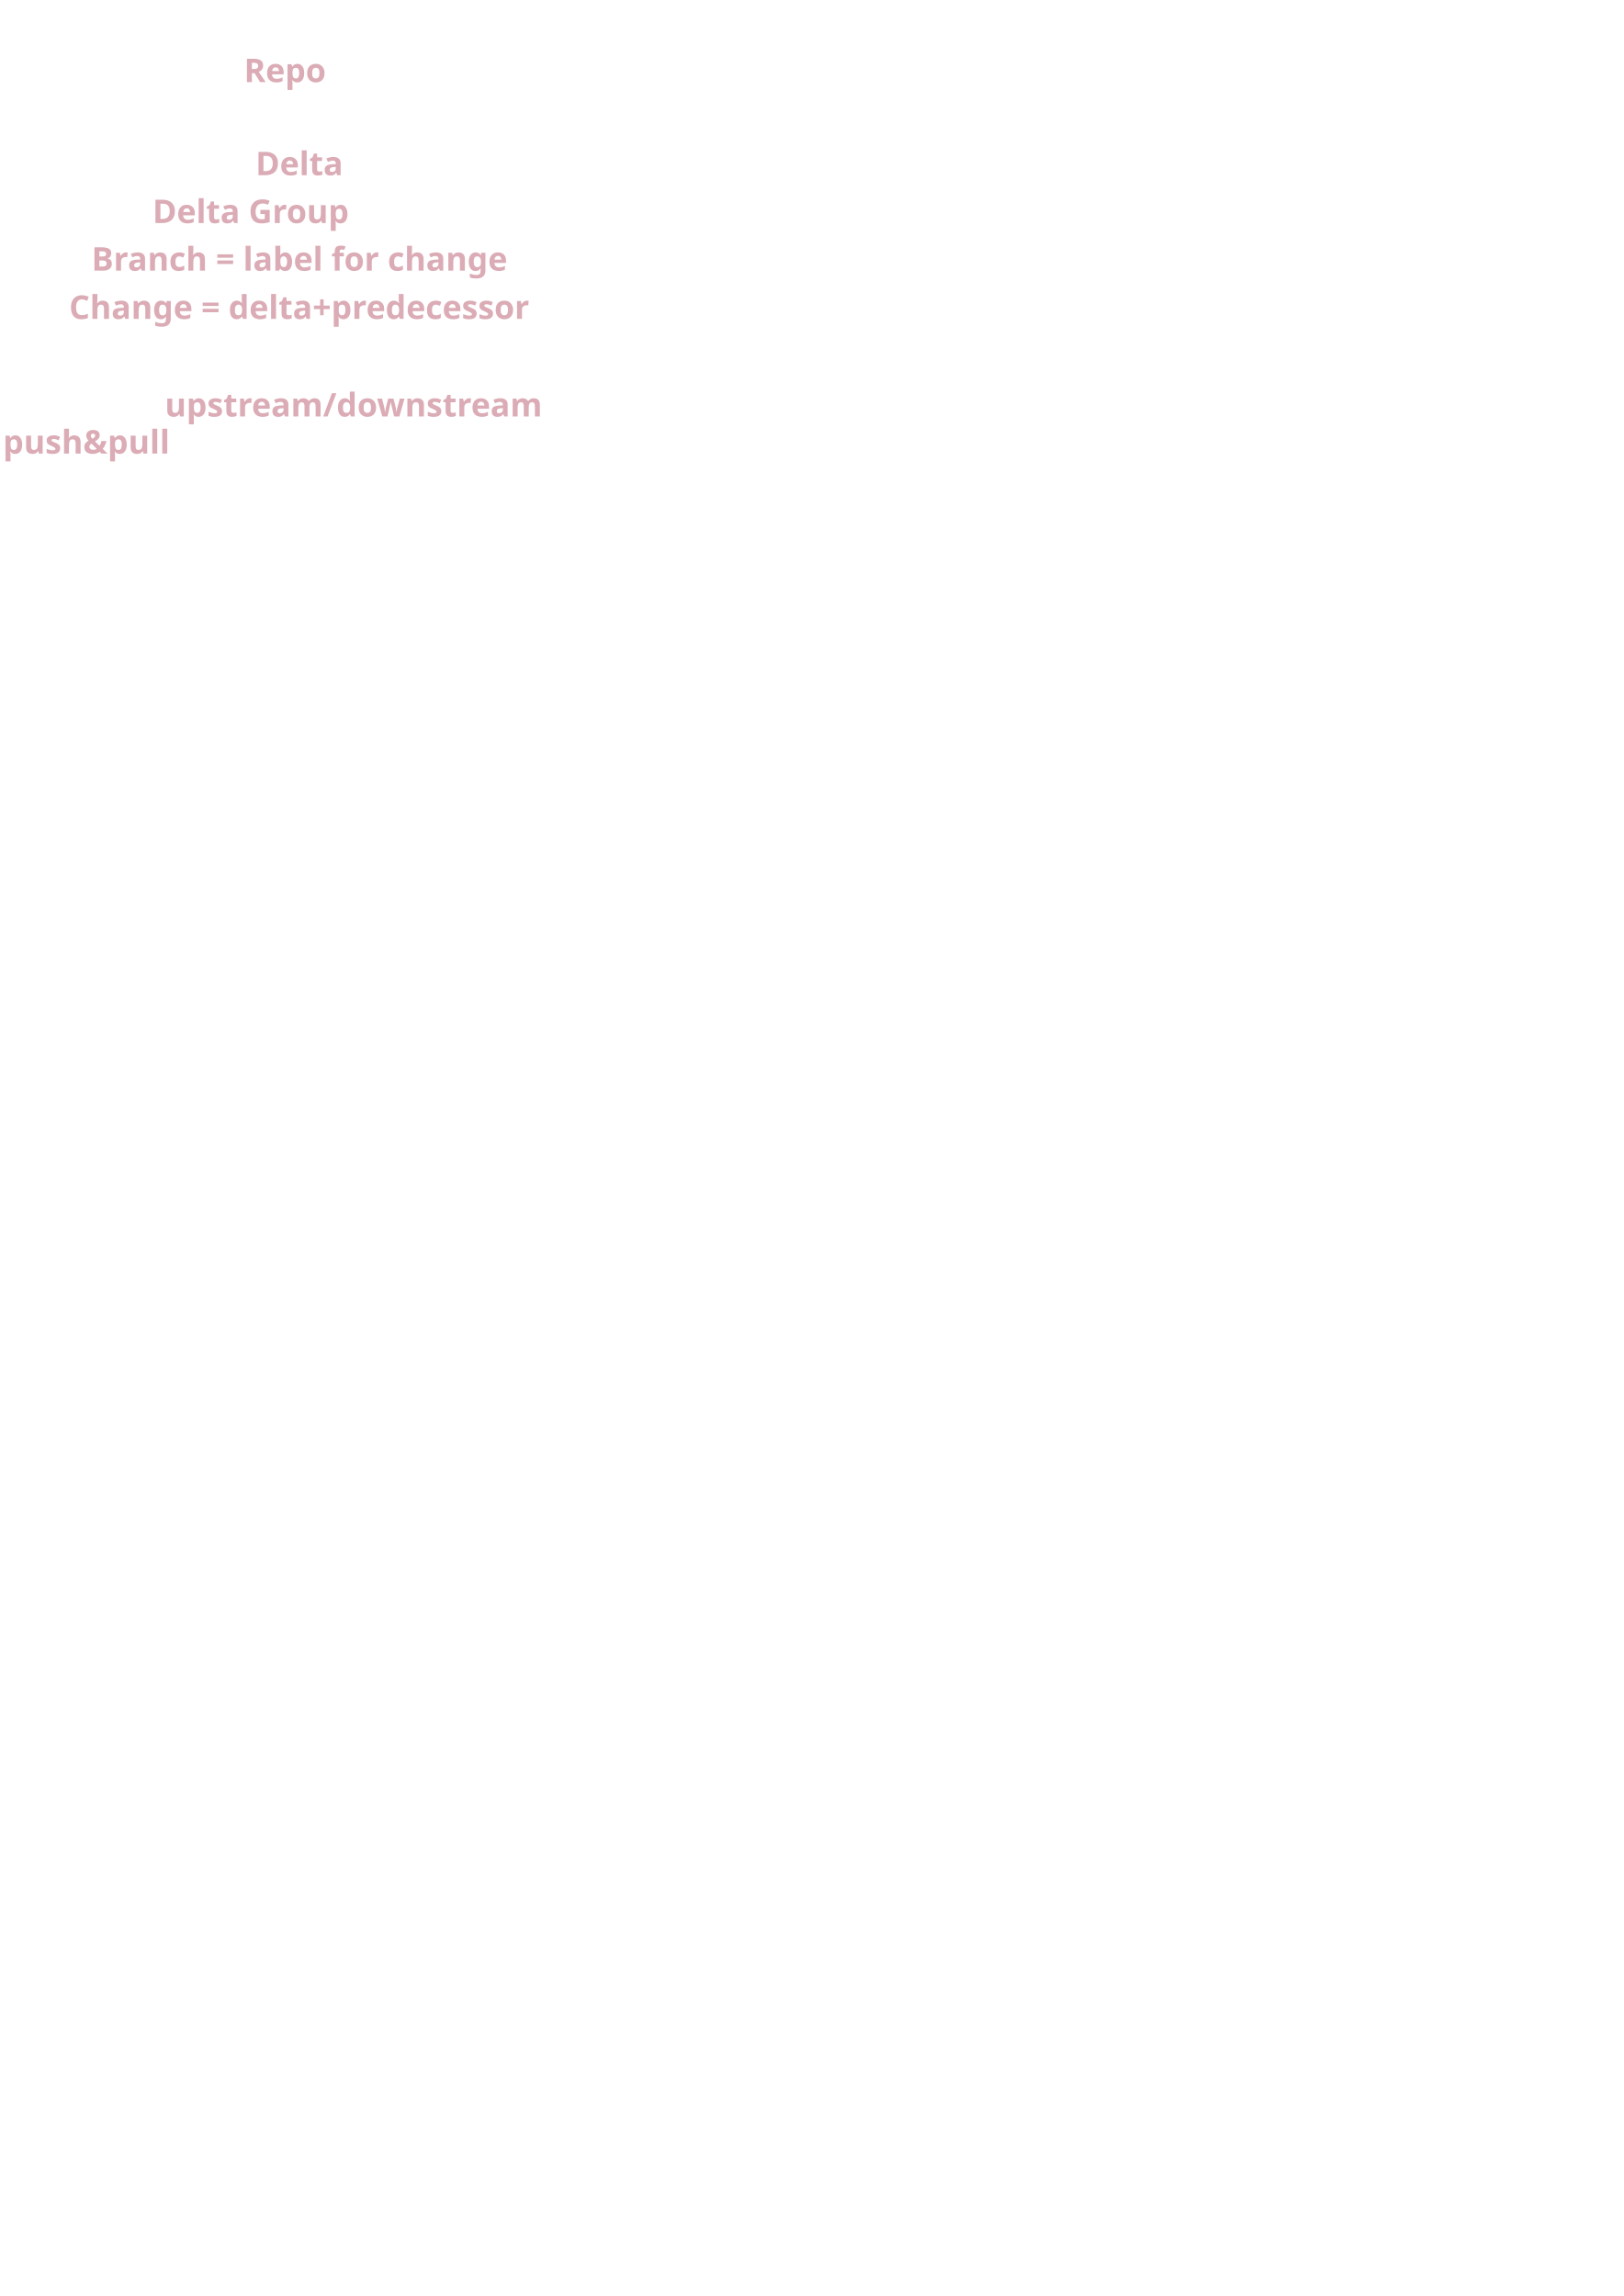
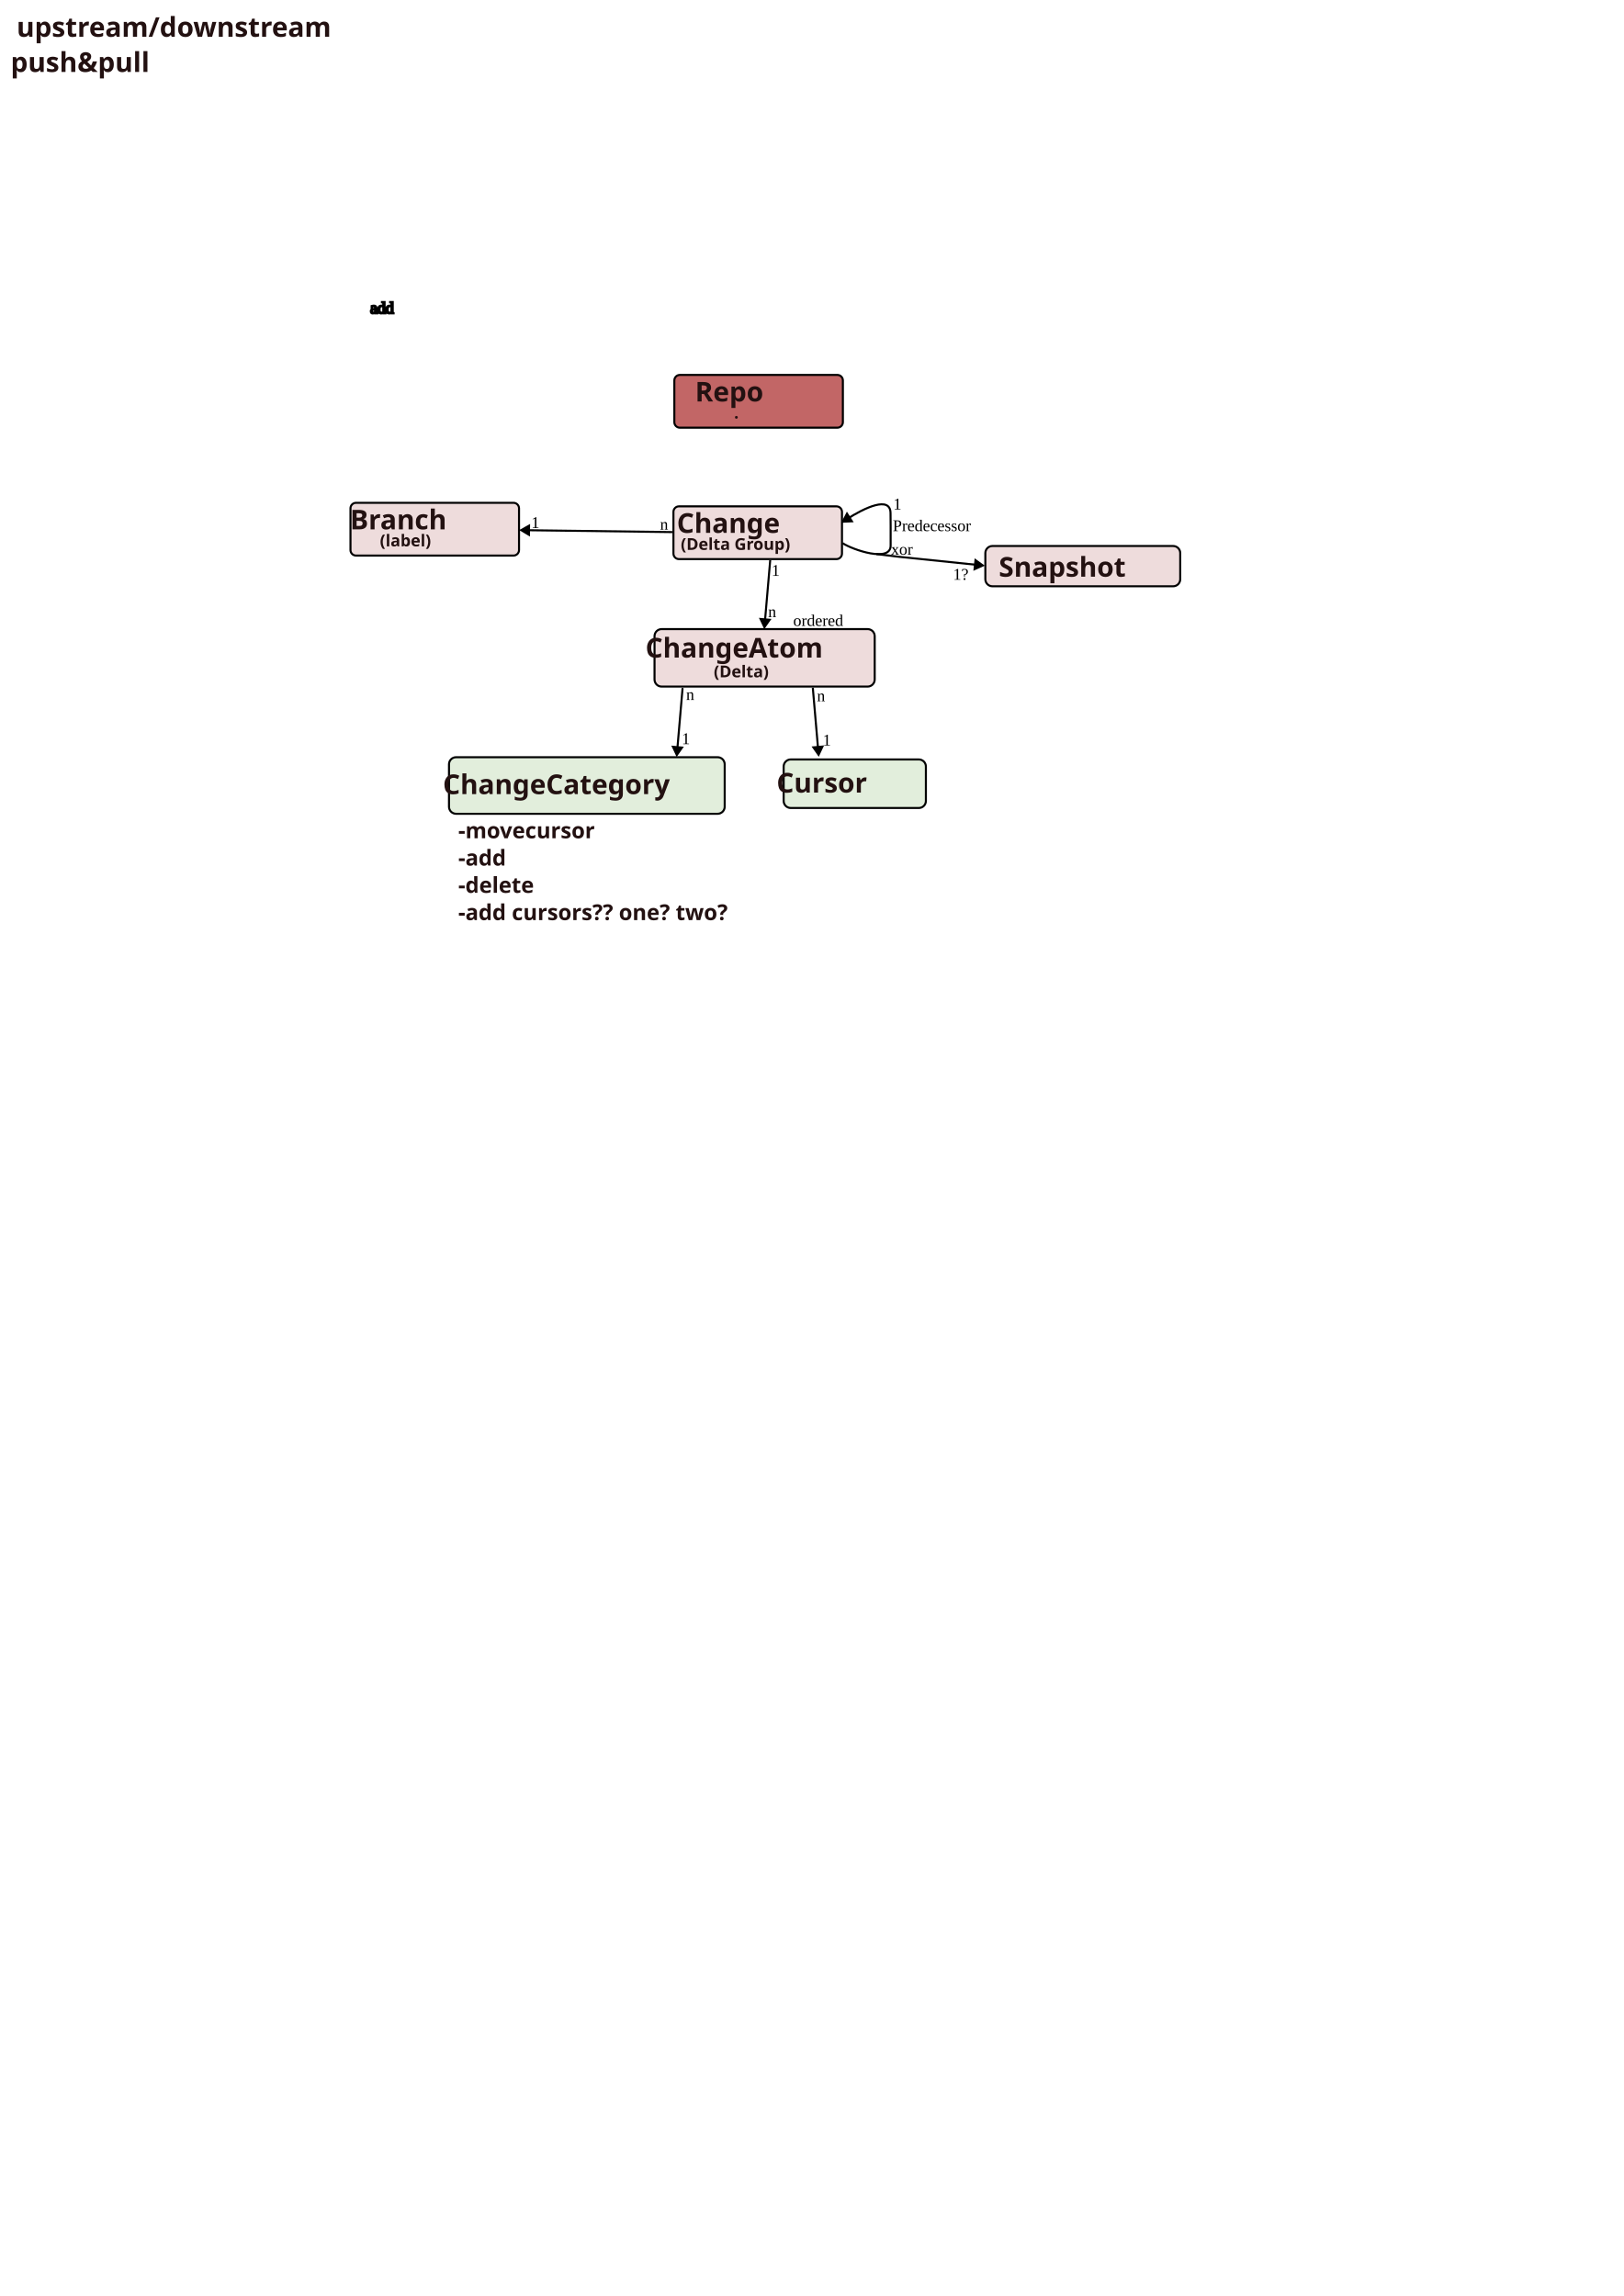
<svg xmlns="http://www.w3.org/2000/svg" width="210.0mm" height="297.0mm" viewBox="0 0 210.0 297.0" version="1.1" id="SVGRoot">
-   <defs id="defs10234" />
+   <defs id="defs10234">
+     <marker style="overflow:visible" id="marker8" refX="0" refY="0" orient="auto-start-reverse" markerWidth="1" markerHeight="1" viewBox="0 0 1 1" preserveAspectRatio="xMidYMid">
+       <path transform="scale(0.5)" style="fill:context-stroke;fill-rule:evenodd;stroke:context-stroke;stroke-width:1pt" d="M 5.77,0 -2.88,5 V -5 Z" id="path8" />
+     </marker>
+     <marker style="overflow:visible" id="Triangle" refX="0" refY="0" orient="auto-start-reverse" markerWidth="1" markerHeight="1" viewBox="0 0 1 1" preserveAspectRatio="xMidYMid">
+       <path transform="scale(0.5)" style="fill:context-stroke;fill-rule:evenodd;stroke:context-stroke;stroke-width:1pt" d="M 5.77,0 -2.88,5 V -5 Z" id="path135" />
+     </marker>
+   </defs>
  <g id="layer1">
-     <text xml:space="preserve" style="font-weight:bold;font-size:4.233px;font-family:'Fira Code';-inkscape-font-specification:'Fira Code, Bold';text-align:center;text-anchor:middle;opacity:0.444;fill:#ae445a;fill-opacity:1;stroke-width:0.809;stroke-linecap:round;stroke-linejoin:round" x="41.471" y="22.664" id="text13110">
-       <tspan id="tspan13108" style="stroke-width:0.809" x="41.471" y="22.664">Delta</tspan>
+     <text xml:space="preserve" style="font-weight:bold;font-size:3.528px;font-family:'Fira Code';-inkscape-font-specification:'Fira Code, Bold';text-align:center;text-anchor:middle;opacity:1;fill:#231111;fill-opacity:1;stroke-width:0.809;stroke-linecap:round;stroke-linejoin:round" x="12.649" y="9.306" id="text13172">
+       <tspan id="tspan13170" style="font-size:3.528px;fill:#231111;fill-opacity:1;stroke-width:0.809" x="12.649" y="9.306">push&amp;pull</tspan>
    </text>
-     <text xml:space="preserve" style="font-weight:bold;font-size:4.233px;font-family:'Fira Code';-inkscape-font-specification:'Fira Code, Bold';text-align:center;text-anchor:middle;opacity:0.444;fill:#ae445a;fill-opacity:1;stroke-width:0.809;stroke-linecap:round;stroke-linejoin:round" x="35.184" y="28.852" id="text13114">
-       <tspan id="tspan13112" style="stroke-width:0.809" x="35.184" y="28.852">Delta Group</tspan>
+     <text xml:space="preserve" style="font-weight:bold;font-size:3.528px;font-family:'Fira Code';-inkscape-font-specification:'Fira Code, Bold';text-align:center;text-anchor:middle;opacity:1;fill:#231111;fill-opacity:1;stroke-width:0.809;stroke-linecap:round;stroke-linejoin:round" x="24.78" y="4.756" id="text13176">
+       <tspan id="tspan13174" style="font-size:3.528px;fill:#231111;fill-opacity:1;stroke-width:0.809" x="24.78" y="4.756">upstream/downstream</tspan>
    </text>
-     <text xml:space="preserve" style="font-weight:bold;font-size:4.233px;font-family:'Fira Code';-inkscape-font-specification:'Fira Code, Bold';text-align:center;text-anchor:middle;opacity:0.444;fill:#ae445a;fill-opacity:1;stroke-width:0.809;stroke-linecap:round;stroke-linejoin:round" x="41.48" y="35.009" id="text13118">
-       <tspan id="tspan13116" style="stroke-width:0.809" x="41.48" y="35.009">Branch = label for change</tspan>
+     <g id="g4" transform="translate(-0.4593321,55.8642)">
+       <rect style="opacity:1;fill:#eedcdc;fill-opacity:1;stroke:#000000;stroke-width:0.265;stroke-opacity:1" id="rect3" width="28.477" height="7.434" x="85.112" y="25.514" ry="0.915" />
+       <text xml:space="preserve" style="font-weight:bold;font-size:3.528px;line-height:0;font-family:'Fira Code';-inkscape-font-specification:'Fira Code, Bold';text-align:center;text-anchor:middle;opacity:1;fill:#231111;fill-opacity:1;stroke-width:0.809;stroke-linecap:round;stroke-linejoin:round" x="99.539" y="29.195" id="text3">
+         <tspan style="font-size:3.528px;line-height:1.45;fill:#231111;fill-opacity:1;stroke-width:0.809" id="tspan36" x="99.539" y="29.195">ChangeAtom</tspan>
+         <tspan style="font-size:2.117px;line-height:0;fill:#231111;fill-opacity:1;stroke-width:0.809" x="99.539" y="31.752" id="tspan3">(Delta)</tspan>
+       </text>
+     </g>
+     <g id="g5" transform="translate(3.471645,50.63279)">
+       <rect style="opacity:1;fill:#eedcdc;fill-opacity:1;stroke:#000000;stroke-width:0.265;stroke-opacity:1" id="rect4" width="21.799" height="6.824" x="83.627" y="14.866" ry="0.715" />
+       <text xml:space="preserve" style="font-weight:bold;font-size:3.528px;line-height:0;font-family:'Fira Code';-inkscape-font-specification:'Fira Code, Bold';text-align:center;text-anchor:middle;opacity:1;fill:#231111;fill-opacity:1;stroke-width:0.809;stroke-linecap:round;stroke-linejoin:round" x="94.86" y="18.298" id="text13114">
+         <tspan id="tspan13112" style="font-size:3.528px;line-height:1.25;fill:#231111;fill-opacity:1;stroke-width:0.809" x="94.86" y="18.298">Change</tspan>
+         <tspan style="font-size:2.117px;line-height:0;fill:#231111;fill-opacity:1;stroke-width:0.809" x="94.86" y="20.503" id="tspan1">(Delta Group)</tspan>
+       </text>
+     </g>
+     <path style="opacity:1;fill:#eedcdc;fill-opacity:1;stroke:#000000;stroke-width:0.265;stroke-dasharray:none;stroke-opacity:1;marker-end:url(#Triangle)" d="m 99.614,72.463 -0.689,7.993" id="path5" />
+     <text xml:space="preserve" style="font-size:2.117px;line-height:0;opacity:1;fill:#000000;fill-opacity:1;stroke:none;stroke-width:0.265;stroke-dasharray:none;stroke-opacity:1" x="99.338" y="79.825" id="text5">
+       <tspan id="tspan5" style="font-size:2.117px;fill:#000000;fill-opacity:1;stroke:none;stroke-width:0.265" x="99.338" y="79.825">n</tspan>
    </text>
-     <text xml:space="preserve" style="font-weight:bold;font-size:4.233px;font-family:'Fira Code';-inkscape-font-specification:'Fira Code, Bold';text-align:center;text-anchor:middle;opacity:0.444;fill:#ae445a;fill-opacity:1;stroke-width:0.809;stroke-linecap:round;stroke-linejoin:round" x="41.45" y="41.252" id="text13122">
-       <tspan id="tspan13120" style="stroke-width:0.809" x="41.45" y="41.252">Change = delta+predecessor</tspan>
+     <text xml:space="preserve" style="font-size:2.117px;line-height:0;opacity:1;fill:#000000;fill-opacity:1;stroke:none;stroke-width:0.265;stroke-dasharray:none;stroke-opacity:1" x="99.785" y="74.497" id="text6">
+       <tspan id="tspan6" style="fill:#000000;fill-opacity:1;stroke:none;stroke-width:0.265" x="99.785" y="74.497">1</tspan>
    </text>
-     <text xml:space="preserve" style="font-weight:bold;font-size:4.233px;font-family:'Fira Code';-inkscape-font-specification:'Fira Code, Bold';text-align:center;text-anchor:middle;opacity:0.444;fill:#ae445a;fill-opacity:1;stroke-width:0.809;stroke-linecap:round;stroke-linejoin:round" x="13.918" y="58.673" id="text13172">
-       <tspan id="tspan13170" style="stroke-width:0.809" x="13.918" y="58.673">push&amp;pull</tspan>
+     <text xml:space="preserve" style="font-size:2.117px;line-height:0;opacity:1;fill:#000000;fill-opacity:1;stroke:none;stroke-width:0.265;stroke-dasharray:none;stroke-opacity:1" x="102.588" y="80.968" id="text7">
+       <tspan id="tspan7" style="stroke-width:0.265" x="102.588" y="80.968">ordered</tspan>
    </text>
-     <text xml:space="preserve" style="font-weight:bold;font-size:4.233px;font-family:'Fira Code';-inkscape-font-specification:'Fira Code, Bold';text-align:center;text-anchor:middle;opacity:0.444;fill:#ae445a;fill-opacity:1;stroke-width:0.809;stroke-linecap:round;stroke-linejoin:round" x="48.478" y="53.873" id="text13176">
-       <tspan id="tspan13174" style="stroke-width:0.809" x="48.478" y="53.873">upstream/downstream</tspan>
+     <path style="opacity:1;fill:none;fill-opacity:1;stroke:#000000;stroke-width:0.265;stroke-dasharray:none;stroke-opacity:1;marker-end:url(#marker8)" d="m 108.977,70.262 c 1.31,0.861 6.239,2.547 6.212,0.298 0.012,-4.379 -0.002,-0.896 -0.013,-4.151 0.01,-2.34 -3.389,-0.7 -5.599,0.711" id="path7" />
+     <text xml:space="preserve" style="font-size:2.117px;line-height:0;opacity:1;fill:#000000;fill-opacity:1;stroke:none;stroke-width:0.265;stroke-dasharray:none;stroke-opacity:1" x="115.469" y="68.704" id="text8">
+       <tspan id="tspan8" style="fill:#000000;fill-opacity:1;stroke:none;stroke-width:0.265" x="115.469" y="68.704">Predecessor</tspan>
    </text>
-     <text xml:space="preserve" style="font-weight:bold;font-size:4.233px;font-family:'Fira Code';-inkscape-font-specification:'Fira Code, Bold';text-align:center;text-anchor:middle;opacity:0.444;fill:#ae445a;fill-opacity:1;stroke-width:0.809;stroke-linecap:round;stroke-linejoin:round" x="39.612" y="10.618" id="text13198">
-       <tspan id="tspan13196" style="stroke-width:0.809" x="39.612" y="10.618">Repo</tspan>
+     <text xml:space="preserve" style="font-size:2.117px;line-height:0;opacity:1;fill:#000000;fill-opacity:1;stroke:none;stroke-width:0.265;stroke-dasharray:none;stroke-opacity:1" x="115.531" y="65.909" id="text9">
+       <tspan id="tspan9" style="stroke-width:0.265" x="115.531" y="65.909">1</tspan>
+     </text>
+     <g id="g12" transform="translate(-3.496534,37.2235)">
+       <rect style="fill:#eedcdc;fill-opacity:1;stroke:#000000;stroke-width:0.265;stroke-opacity:1" id="rect9" width="25.205" height="5.21" x="130.935" y="33.405" ry="0.915" />
+       <text xml:space="preserve" style="font-weight:bold;font-size:3.528px;line-height:0;font-family:'Fira Code';-inkscape-font-specification:'Fira Code, Bold';text-align:center;text-anchor:middle;fill:#231111;fill-opacity:1;stroke-width:0.809;stroke-linecap:round;stroke-linejoin:round" x="144.094" y="37.375" id="text11">
+         <tspan style="font-size:3.528px;line-height:1.25;fill:#231111;fill-opacity:1;stroke-width:0.809" x="144.094" y="37.375" id="tspan11">Snapshot</tspan>
+       </text>
+     </g>
+     <path style="opacity:1;fill:none;fill-opacity:1;stroke:#000000;stroke-width:0.265;stroke-dasharray:none;stroke-opacity:1;marker-end:url(#marker8)" d="m 113.348,71.671 2.944,0.355 10.147,1.051" id="path12" />
+     <text xml:space="preserve" style="font-size:2.117px;line-height:0;opacity:1;fill:#000000;fill-opacity:1;stroke:none;stroke-width:0.265;stroke-dasharray:none;stroke-opacity:1" x="123.267" y="74.997" id="text12">
+       <tspan id="tspan12" style="stroke-width:0.265" x="123.267" y="74.997">1?</tspan>
+     </text>
+     <text xml:space="preserve" style="font-size:2.117px;line-height:0;opacity:1;fill:none;fill-opacity:1;stroke:#000000;stroke-width:0.265;stroke-dasharray:none;stroke-opacity:1" x="115.233" y="71.751" id="text13">
+       <tspan id="tspan13" style="fill:#000000;fill-opacity:1;stroke:none;stroke-width:0.265" x="115.233" y="71.751">xor</tspan>
+     </text>
+     <g id="g15" transform="translate(-23.05584,49.83636)">
+       <g id="g16" transform="translate(-15.24164,0.3390925)">
+         <rect style="opacity:1;fill:#eedcdc;fill-opacity:1;stroke:#000000;stroke-width:0.265;stroke-opacity:1" id="rect14" width="21.799" height="6.824" x="83.627" y="14.866" ry="0.715" />
+         <text xml:space="preserve" style="font-weight:bold;font-size:3.528px;line-height:0;font-family:'Fira Code';-inkscape-font-specification:'Fira Code, Bold';text-align:center;text-anchor:middle;opacity:1;fill:#231111;fill-opacity:1;stroke-width:0.809;stroke-linecap:round;stroke-linejoin:round" x="94.86" y="18.298" id="text15">
+           <tspan id="tspan14" style="font-size:3.528px;line-height:1.25;fill:#231111;fill-opacity:1;stroke-width:0.809" x="94.86" y="18.298">Branch</tspan>
+           <tspan style="font-size:2.117px;line-height:0;fill:#231111;fill-opacity:1;stroke-width:0.809" x="94.86" y="20.503" id="tspan15">(label)</tspan>
+         </text>
+       </g>
+       <path style="opacity:1;fill:#000000;fill-opacity:1;stroke:#000000;stroke-width:0.265;stroke-dasharray:none;stroke-opacity:1;marker-end:url(#Triangle)" d="M 110.013,18.993 91.135,18.748" id="path16" />
+     </g>
+     <text xml:space="preserve" style="font-size:2.117px;line-height:0;opacity:1;fill:#000000;fill-opacity:1;stroke:none;stroke-width:0.265;stroke-dasharray:none;stroke-opacity:1" x="68.709" y="68.308" id="text16">
+       <tspan id="tspan16" style="fill:#000000;fill-opacity:1;stroke:none;stroke-width:0.265" x="68.709" y="68.308">1</tspan>
+     </text>
+     <text xml:space="preserve" style="font-size:2.117px;line-height:0;opacity:1;fill:#000000;fill-opacity:1;stroke:none;stroke-width:0.265;stroke-dasharray:none;stroke-opacity:1" x="85.358" y="68.519" id="text17">
+       <tspan id="tspan17" style="font-size:2.117px;fill:#000000;fill-opacity:1;stroke:none;stroke-width:0.265" x="85.358" y="68.519">n</tspan>
+     </text>
+     <g id="g19" transform="translate(3.587365,33.63334)">
+       <rect style="opacity:1;fill:#c26666;fill-opacity:1;stroke:#000000;stroke-width:0.265;stroke-opacity:1" id="rect17" width="21.799" height="6.824" x="83.627" y="14.866" ry="0.715" />
+       <text xml:space="preserve" style="font-weight:bold;font-size:3.528px;line-height:0;font-family:'Fira Code';-inkscape-font-specification:'Fira Code, Bold';text-align:center;text-anchor:middle;opacity:1;fill:#231111;fill-opacity:1;stroke-width:0.809;stroke-linecap:round;stroke-linejoin:round" x="94.86" y="18.298" id="text19">
+         <tspan id="tspan18" style="font-size:3.528px;line-height:1.25;fill:#231111;fill-opacity:1;stroke-width:0.809" x="94.86" y="18.298">Repo</tspan>
+         <tspan style="font-size:2.117px;line-height:0;fill:#231111;fill-opacity:1;stroke-width:0.809" x="94.86" y="20.503" id="tspan19">.</tspan>
+       </text>
+     </g>
+     <text xml:space="preserve" style="font-weight:bold;font-size:2.822px;font-family:'Fira Code';-inkscape-font-specification:'Fira Code, Bold';text-align:center;text-anchor:middle;opacity:1;fill:#231111;fill-opacity:1;stroke-width:0.809;stroke-linecap:round;stroke-linejoin:round" x="59.272" y="108.436" id="text20">
+       <tspan id="tspan20" style="font-size:2.822px;text-align:start;text-anchor:start;fill:#231111;fill-opacity:1;stroke-width:0.809" x="59.272" y="108.436">-movecursor</tspan>
+       <tspan style="font-size:2.822px;text-align:start;text-anchor:start;fill:#231111;fill-opacity:1;stroke-width:0.809" x="59.272" y="111.964" id="tspan27">-add</tspan>
+       <tspan style="font-size:2.822px;text-align:start;text-anchor:start;fill:#231111;fill-opacity:1;stroke-width:0.809" x="59.272" y="115.492" id="tspan28">-delete</tspan>
+       <tspan style="font-size:2.822px;text-align:start;text-anchor:start;fill:#231111;fill-opacity:1;stroke-width:0.809" x="59.272" y="119.019" id="tspan22">-add cursors?? one? two?</tspan>
+     </text>
+     <text xml:space="preserve" style="font-size:2.117px;line-height:0;opacity:1;fill:#c26666;fill-opacity:1;stroke:#000000;stroke-width:0.265;stroke-dasharray:none;stroke-opacity:1" x="47.88" y="40.536" id="text21">
+       <tspan id="tspan21" style="stroke-width:0.265" x="47.88" y="40.536">add</tspan>
+     </text>
+     <g id="g26" transform="translate(-12.47039,-0.5408019)">
+       <rect style="fill:#e2eedc;fill-opacity:1;stroke:#000000;stroke-width:0.265;stroke-opacity:1" id="rect22" width="35.657" height="7.316" x="70.541" y="98.492" ry="0.915" />
+       <text xml:space="preserve" style="font-weight:bold;font-size:3.528px;line-height:0;font-family:'Fira Code';-inkscape-font-specification:'Fira Code, Bold';text-align:center;text-anchor:middle;fill:#231111;fill-opacity:1;stroke-width:0.809;stroke-linecap:round;stroke-linejoin:round" x="88.551" y="103.263" id="text24">
+         <tspan id="tspan23" style="font-size:3.528px;line-height:1.25;fill:#231111;fill-opacity:1;stroke-width:0.809" x="88.551" y="103.263">ChangeCategory</tspan>
+         <tspan style="font-size:2.117px;line-height:0;fill:#231111;fill-opacity:1;stroke-width:0.809" x="88.551" y="105.468" id="tspan24" />
+       </text>
+     </g>
+     <path style="opacity:1;fill:#eedcdc;fill-opacity:1;stroke:#000000;stroke-width:0.265;stroke-dasharray:none;stroke-opacity:1;marker-end:url(#Triangle)" d="m 88.282,88.995 -0.689,7.993" id="path24" />
+     <text xml:space="preserve" style="font-size:2.117px;line-height:0;opacity:1;fill:#000000;fill-opacity:1;stroke:none;stroke-width:0.265;stroke-dasharray:none;stroke-opacity:1" x="88.735" y="90.54" id="text25">
+       <tspan id="tspan25" style="font-size:2.117px;fill:#000000;fill-opacity:1;stroke:none;stroke-width:0.265" x="88.735" y="90.54">n</tspan>
+     </text>
+     <text xml:space="preserve" style="font-size:2.117px;line-height:0;opacity:1;fill:#000000;fill-opacity:1;stroke:none;stroke-width:0.265;stroke-dasharray:none;stroke-opacity:1" x="88.175" y="96.257" id="text26">
+       <tspan id="tspan26" style="fill:#000000;fill-opacity:1;stroke:none;stroke-width:0.265" x="88.175" y="96.257">1</tspan>
+     </text>
+     <g id="g30" transform="translate(21.86631,-0.7414392)">
+       <rect style="fill:#e2eedc;fill-opacity:1;stroke:#000000;stroke-width:0.265;stroke-opacity:1" id="rect28" width="18.396" height="6.279" x="79.487" y="98.98" ry="0.915" />
+       <text xml:space="preserve" style="font-weight:bold;font-size:3.528px;line-height:0;font-family:'Fira Code';-inkscape-font-specification:'Fira Code, Bold';text-align:center;text-anchor:middle;fill:#231111;fill-opacity:1;stroke-width:0.809;stroke-linecap:round;stroke-linejoin:round" x="88.551" y="103.263" id="text30">
+         <tspan id="tspan29" style="font-size:3.528px;line-height:1.25;fill:#231111;fill-opacity:1;stroke-width:0.809" x="88.551" y="103.263">Cursor</tspan>
+         <tspan style="font-size:2.117px;line-height:0;fill:#231111;fill-opacity:1;stroke-width:0.809" x="88.551" y="105.468" id="tspan30" />
+       </text>
+     </g>
+     <path style="fill:#eedcdc;fill-opacity:1;stroke:#000000;stroke-width:0.265;stroke-dasharray:none;stroke-opacity:1;marker-end:url(#Triangle)" d="m 105.124,88.968 0.689,7.993" id="path30" />
+     <text xml:space="preserve" style="font-size:2.117px;line-height:0;fill:#000000;fill-opacity:1;stroke:none;stroke-width:0.265;stroke-dasharray:none;stroke-opacity:1" x="105.657" y="90.708" id="text31">
+       <tspan id="tspan31" style="font-size:2.117px;fill:#000000;fill-opacity:1;stroke:none;stroke-width:0.265" x="105.657" y="90.708">n</tspan>
+     </text>
+     <text xml:space="preserve" style="font-size:2.117px;line-height:0;fill:#000000;fill-opacity:1;stroke:none;stroke-width:0.265;stroke-dasharray:none;stroke-opacity:1" x="106.405" y="96.445" id="text32">
+       <tspan id="tspan32" style="fill:#000000;fill-opacity:1;stroke:none;stroke-width:0.265" x="106.405" y="96.445">1</tspan>
    </text>
  </g>
</svg>
